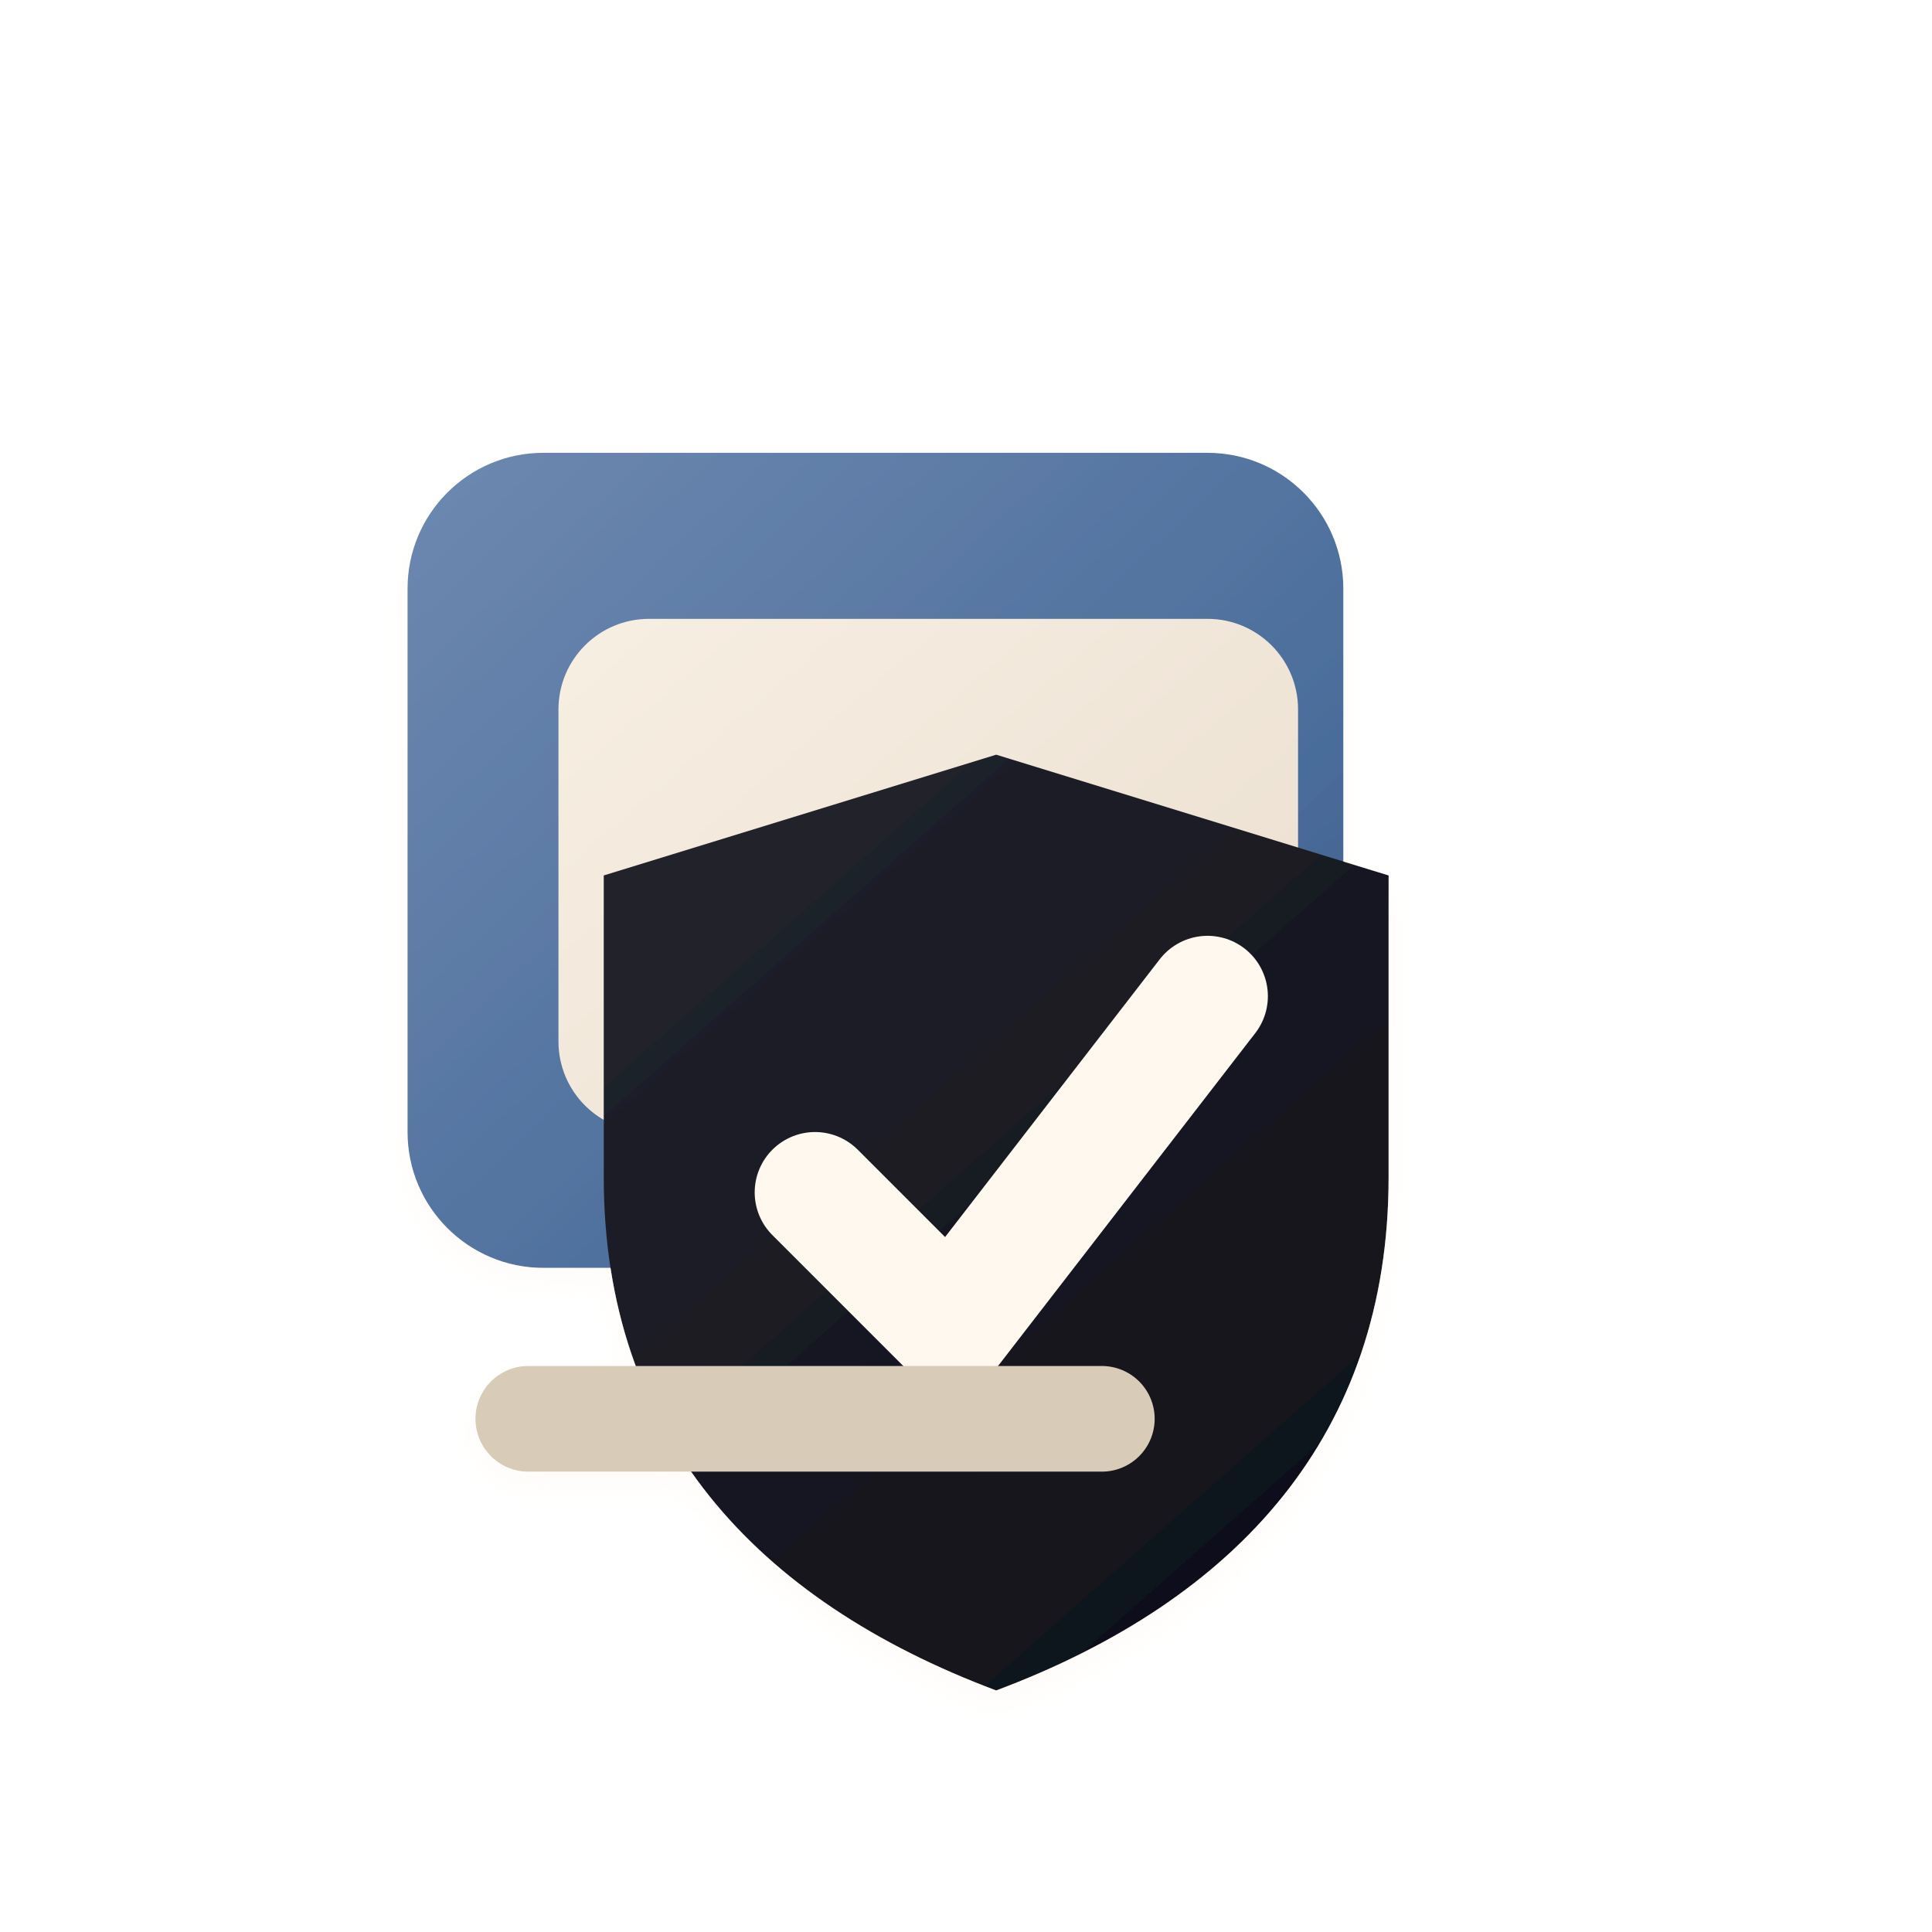
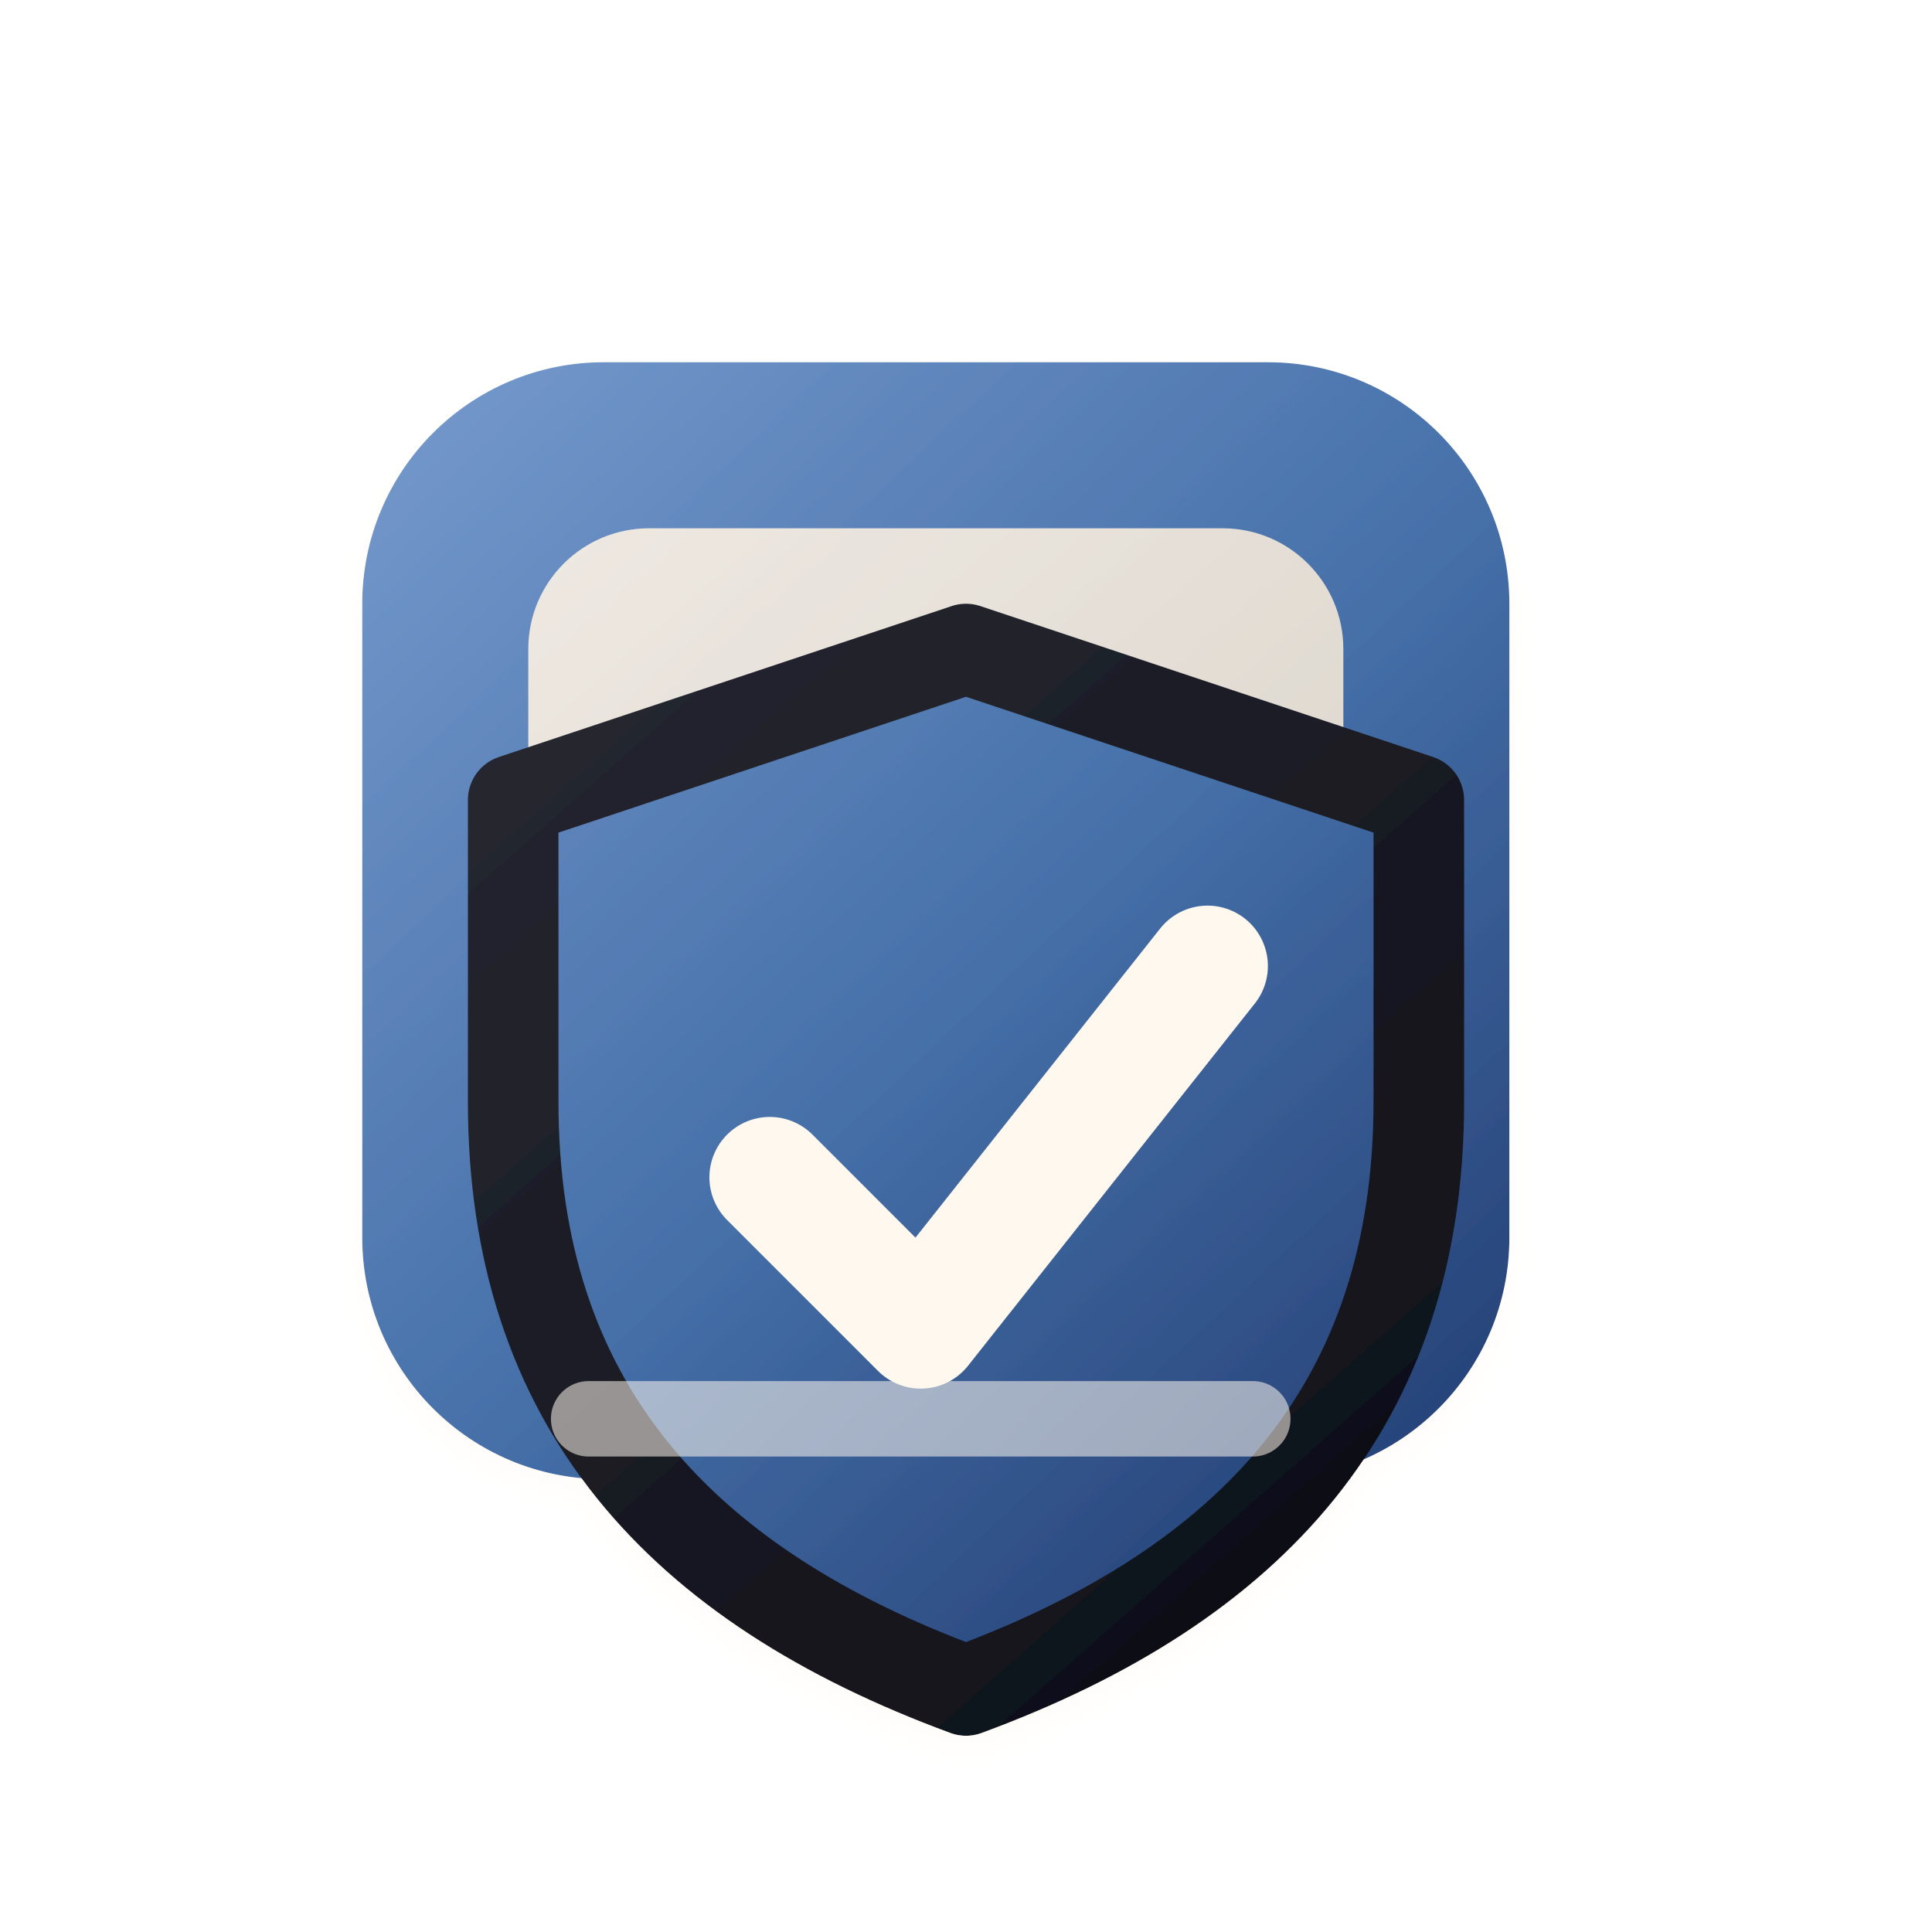
<svg xmlns="http://www.w3.org/2000/svg" viewBox="0 0 128 128" role="img" aria-label="Wallguard icon">
  <defs>
    <filter id="depth" x="-45%" y="-45%" width="190%" height="190%">
-       <feDropShadow dx="0" dy="8" stdDeviation="5" flood-color="#221a16" flood-opacity=".22" />
-       <feDropShadow dx="0" dy="1" stdDeviation="1" flood-color="#fff8ef" flood-opacity=".34" />
+       <feDropShadow dx="0" dy="8" stdDeviation="5" flood-color="#221a16" flood-opacity=".20" />
+       <feDropShadow dx="0" dy="1" stdDeviation="1" flood-color="#fff8ef" flood-opacity=".36" />
    </filter>
    <linearGradient id="paper" x1="20" y1="14" x2="108" y2="116" gradientUnits="userSpaceOnUse">
      <stop stop-color="#fff8ee" />
      <stop offset="1" stop-color="#dfd1bf" />
    </linearGradient>
    <linearGradient id="ink" x1="18" y1="14" x2="108" y2="116" gradientUnits="userSpaceOnUse">
      <stop stop-color="#31313b" />
      <stop offset="1" stop-color="#080911" />
    </linearGradient>
    <linearGradient id="coral" x1="18" y1="16" x2="110" y2="114" gradientUnits="userSpaceOnUse">
      <stop stop-color="#eda891" />
      <stop offset=".55" stop-color="#ce735b" />
      <stop offset="1" stop-color="#884a3c" />
    </linearGradient>
    <linearGradient id="rose" x1="18" y1="16" x2="108" y2="116" gradientUnits="userSpaceOnUse">
      <stop stop-color="#e4a4ad" />
      <stop offset=".55" stop-color="#ba6c84" />
      <stop offset="1" stop-color="#6f425b" />
    </linearGradient>
    <linearGradient id="teal" x1="16" y1="16" x2="108" y2="112" gradientUnits="userSpaceOnUse">
      <stop stop-color="#83aaa0" />
      <stop offset=".55" stop-color="#4f827a" />
      <stop offset="1" stop-color="#244d52" />
    </linearGradient>
    <linearGradient id="blue" x1="18" y1="16" x2="108" y2="112" gradientUnits="userSpaceOnUse">
-       <stop stop-color="#7891b7" />
-       <stop offset=".56" stop-color="#496c9a" />
-       <stop offset="1" stop-color="#1e2d55" />
+       <stop stop-color="#7fa2d4" />
+       <stop offset=".52" stop-color="#456fa8" />
+       <stop offset="1" stop-color="#172d61" />
    </linearGradient>
    <linearGradient id="gold" x1="20" y1="16" x2="108" y2="112" gradientUnits="userSpaceOnUse">
      <stop stop-color="#f0c763" />
      <stop offset=".55" stop-color="#be8434" />
      <stop offset="1" stop-color="#6e421e" />
    </linearGradient>
  </defs>
  <g filter="url(#depth)">
-     <rect x="27" y="30" width="62" height="54" rx="9" fill="url(#blue)" />
-     <rect x="37" y="41" width="49" height="34" rx="6" fill="url(#paper)" />
-     <path d="M66 50 92 58v20c0 17-10 28-26 34-16-6-26-17-26-34V58z" fill="url(#ink)" />
-     <path d="M54 79 63 88 80 66" fill="none" stroke="#fff8ee" stroke-width="8" stroke-linecap="round" stroke-linejoin="round" />
-     <path d="M35 94h38" stroke="#d8cbb8" stroke-width="7" stroke-linecap="round" />
+     <rect x="24" y="24" width="76" height="74" rx="16" fill="url(#blue)" />
+     <rect x="35" y="35" width="54" height="39" rx="8" fill="url(#paper)" opacity=".92" />
+     <path d="M64 43 94 53v20c0 20-11 32-30 39-19-7-30-19-30-39V53z" fill="url(#blue)" stroke="url(#ink)" stroke-width="6" stroke-linejoin="round" />
+     <path d="M51 78 61 88 80 64" fill="none" stroke="#fff8ee" stroke-width="8" stroke-linecap="round" stroke-linejoin="round" />
+     <path d="M39 94h44" stroke="#fff8ee" stroke-width="5" stroke-linecap="round" opacity=".55" />
  </g>
</svg>
